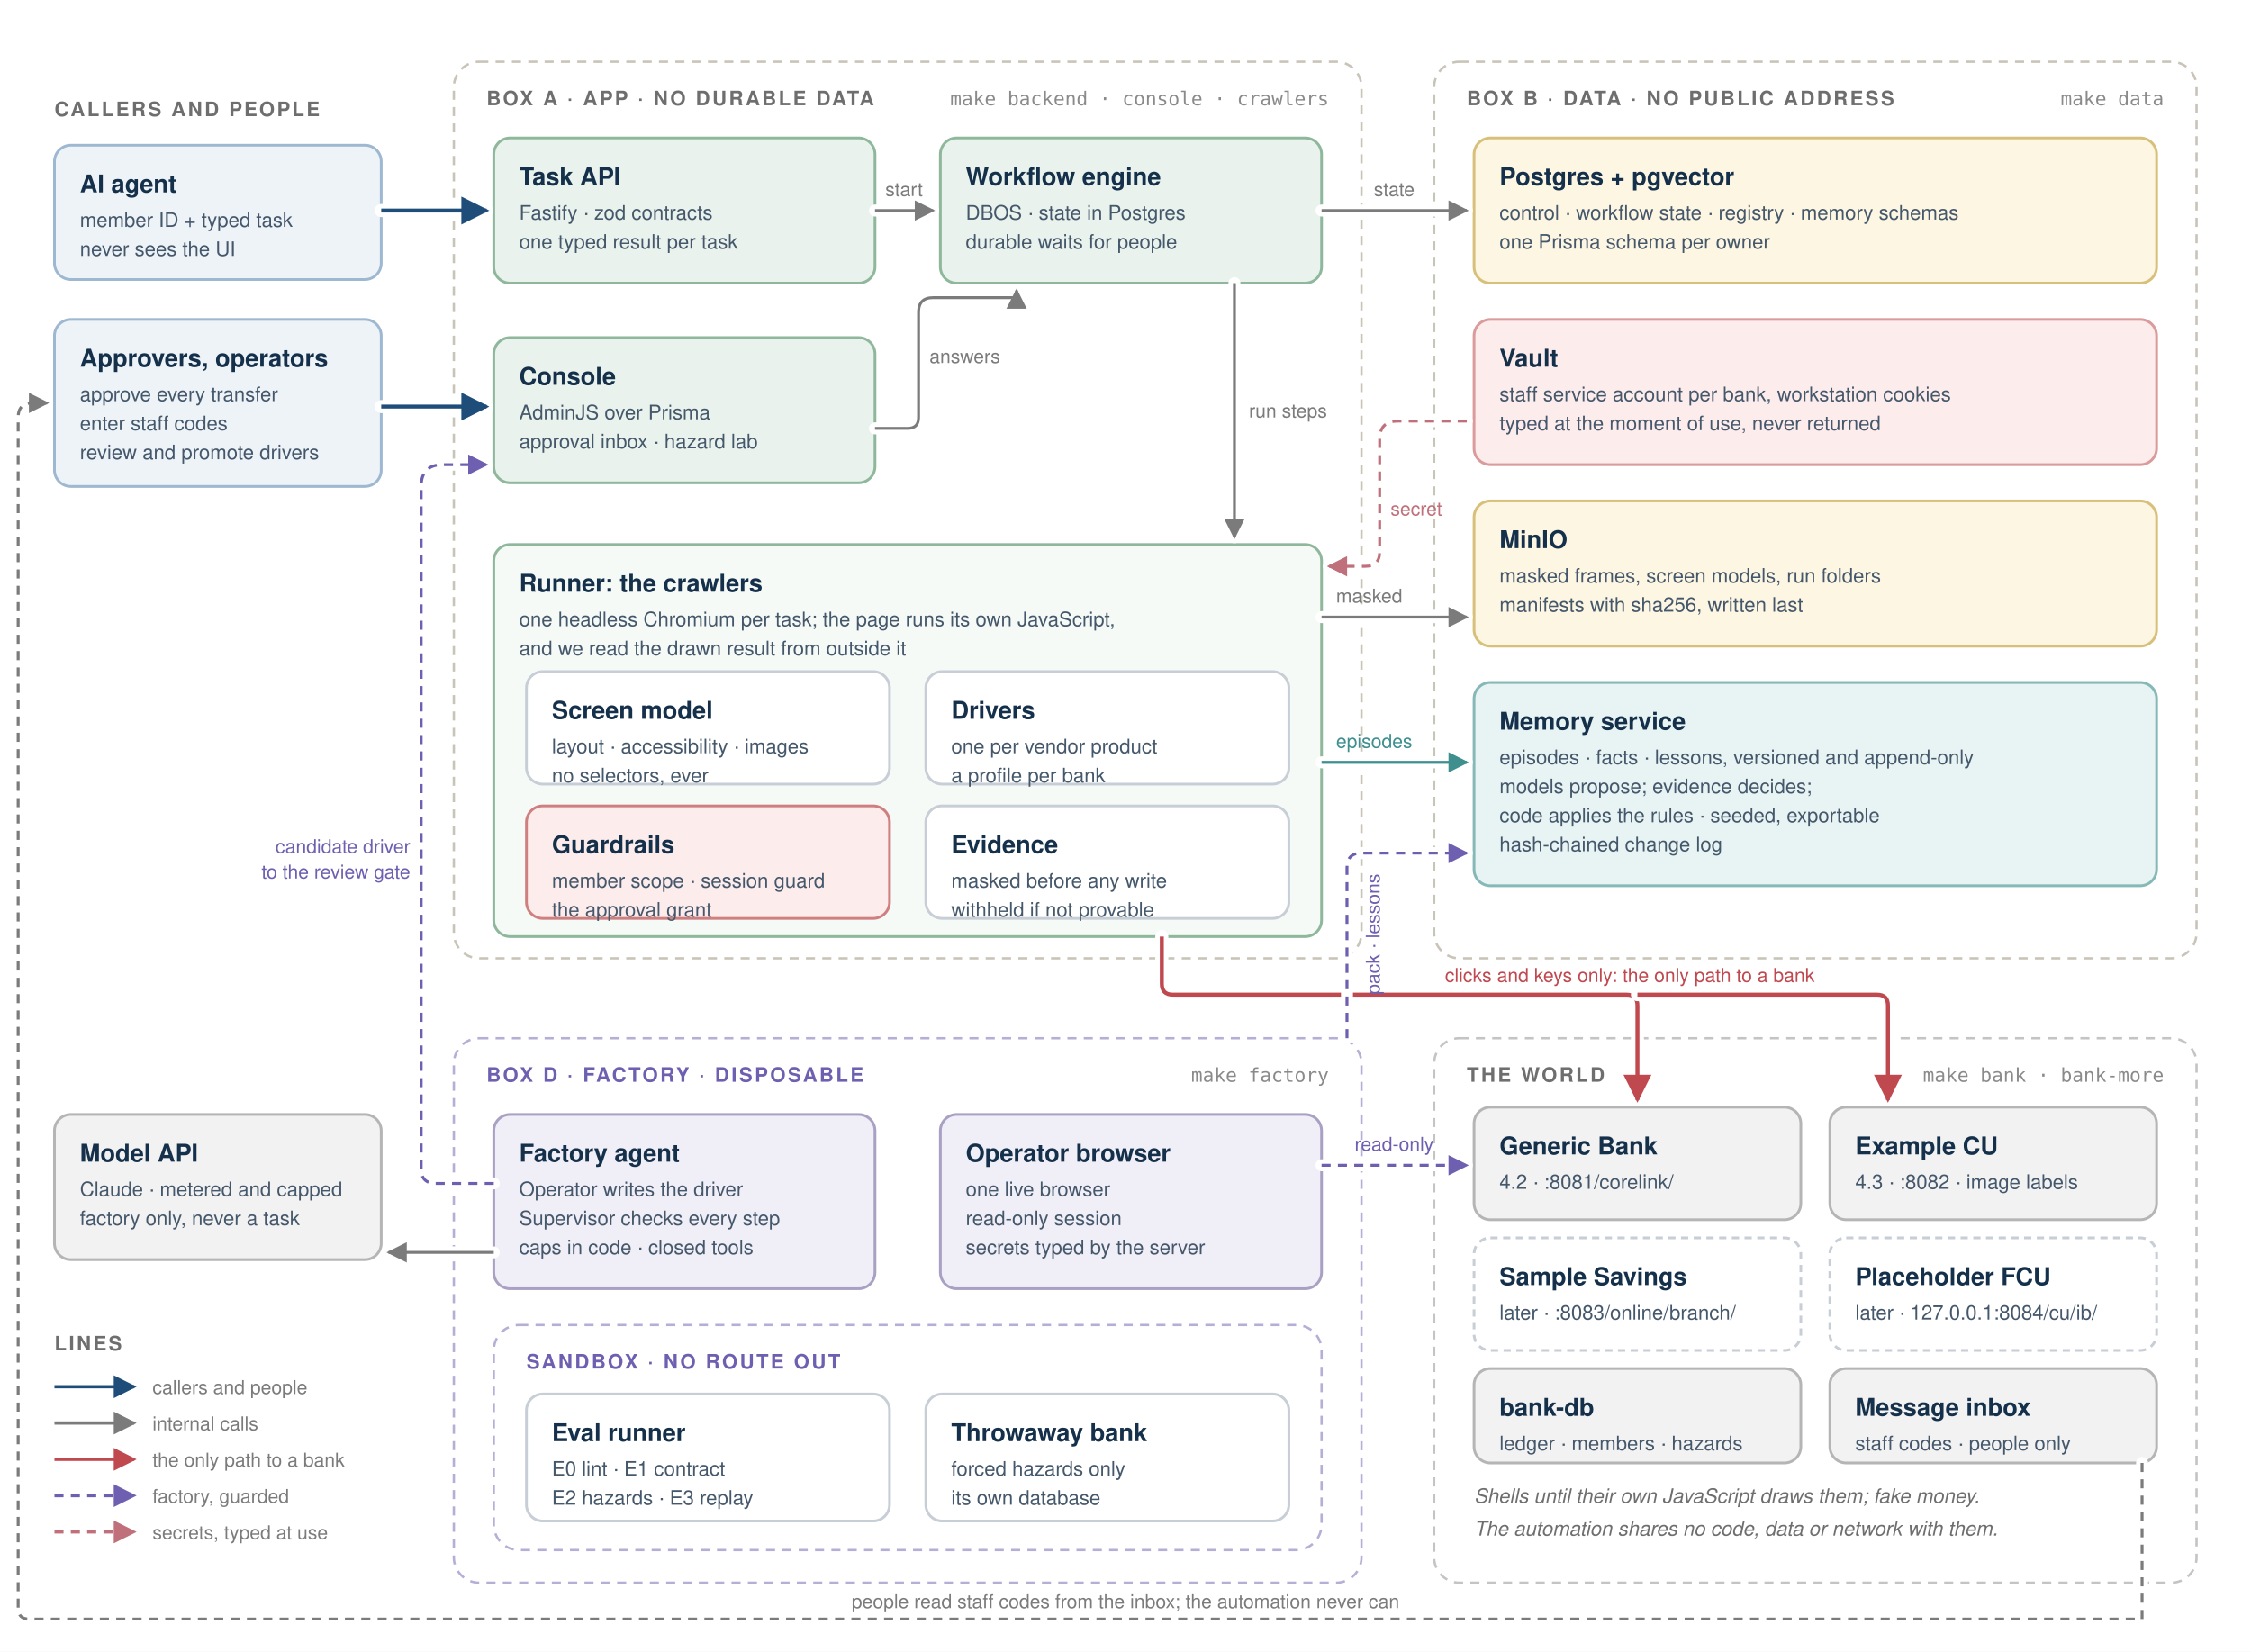
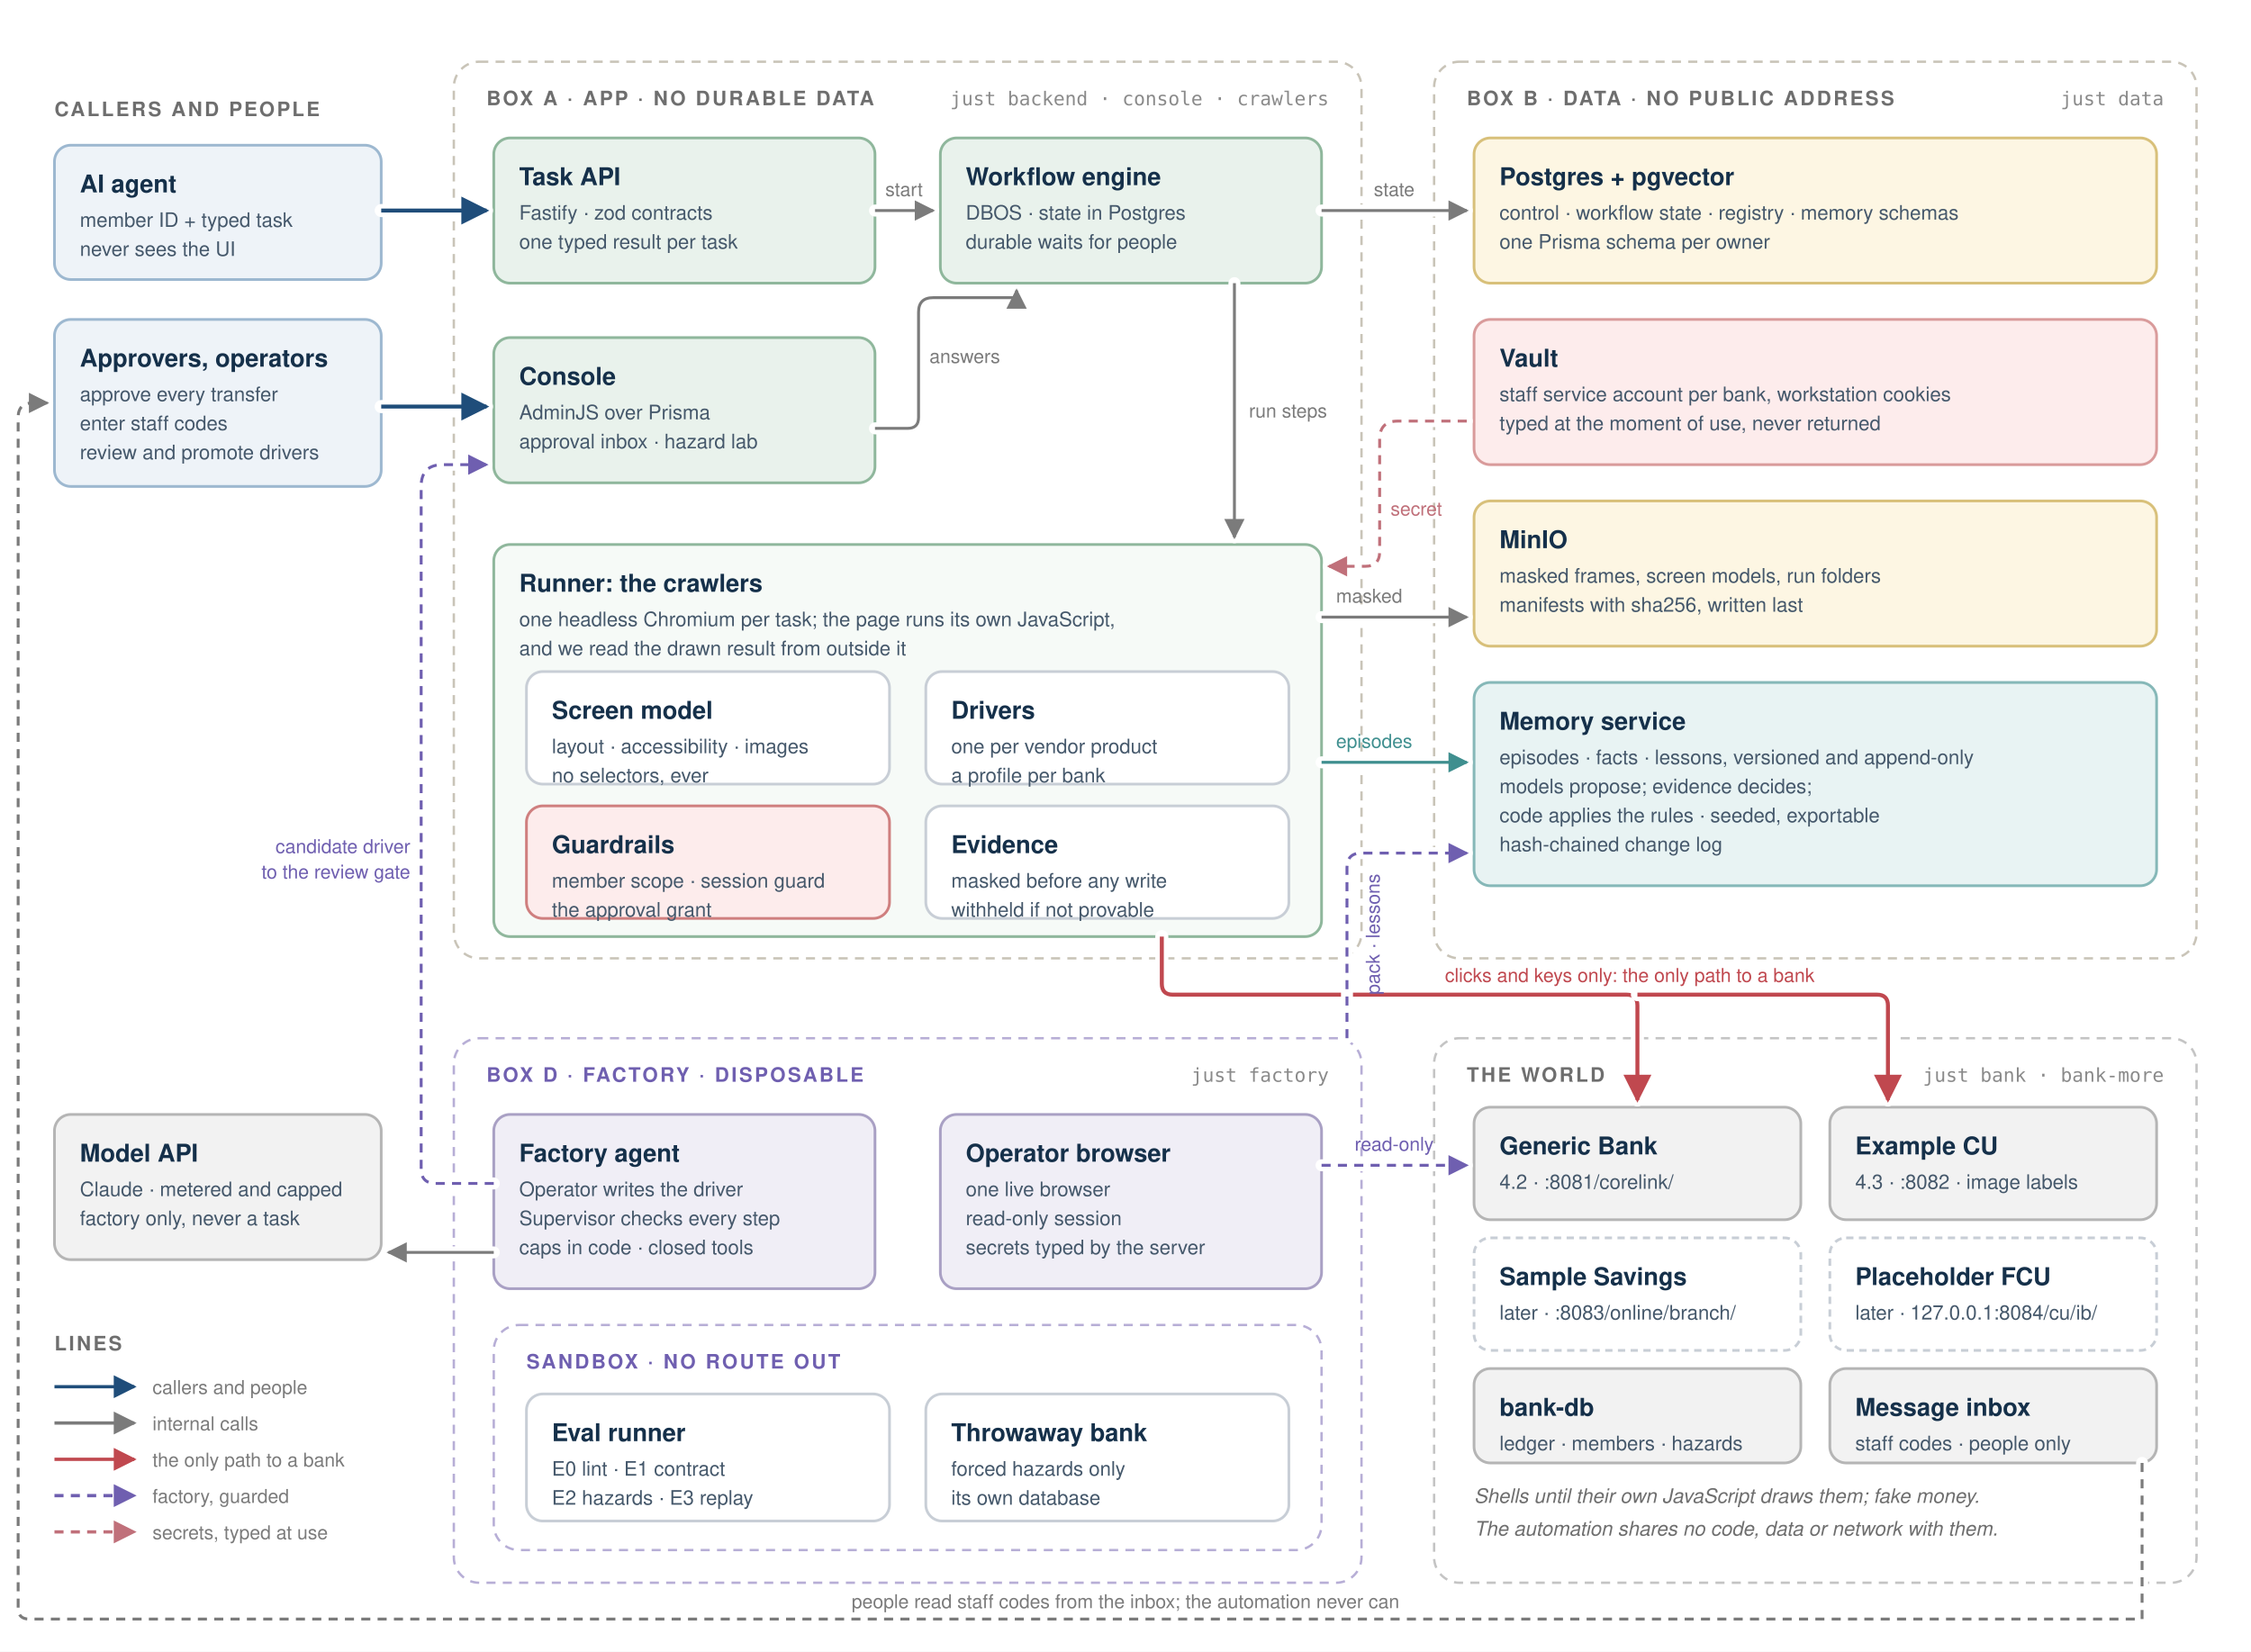
<svg xmlns="http://www.w3.org/2000/svg" viewBox="0 0 1240 910" width="1240" height="910" role="img" font-family="-apple-system,BlinkMacSystemFont,&quot;Segoe UI&quot;,Helvetica,Arial,sans-serif">
  <defs>
    <marker id="a-grey" viewBox="0 0 10 10" refX="9" refY="5" markerWidth="7" markerHeight="7" orient="auto-start-reverse">
      <path d="M0,0 L10,5 L0,10 z" fill="#7b7b7b" />
    </marker>
    <marker id="a-blue" viewBox="0 0 10 10" refX="9" refY="5" markerWidth="7" markerHeight="7" orient="auto-start-reverse">
      <path d="M0,0 L10,5 L0,10 z" fill="#1f4d7a" />
    </marker>
    <marker id="a-red" viewBox="0 0 10 10" refX="9" refY="5" markerWidth="7" markerHeight="7" orient="auto-start-reverse">
      <path d="M0,0 L10,5 L0,10 z" fill="#c0484f" />
    </marker>
    <marker id="a-violet" viewBox="0 0 10 10" refX="9" refY="5" markerWidth="7" markerHeight="7" orient="auto-start-reverse">
      <path d="M0,0 L10,5 L0,10 z" fill="#6f5fb0" />
    </marker>
    <marker id="a-rose" viewBox="0 0 10 10" refX="9" refY="5" markerWidth="7" markerHeight="7" orient="auto-start-reverse">
      <path d="M0,0 L10,5 L0,10 z" fill="#c0707a" />
    </marker>
    <marker id="a-teal" viewBox="0 0 10 10" refX="9" refY="5" markerWidth="7" markerHeight="7" orient="auto-start-reverse">
      <path d="M0,0 L10,5 L0,10 z" fill="#3f8f8f" />
    </marker>
    <style>.zone{font-size:11px;font-weight:700;letter-spacing:.11em}.ttl{font-size:13.5px;font-weight:650;fill:#15304a}.sub{font-size:11px;fill:#45586b}.fl{font-size:10.5px}.badge{font-size:11px;font-weight:700;fill:#ffffff}.lane{font-size:10.5px;font-weight:700;letter-spacing:.12em;fill:#8a8a8a}.note{font-size:11px;fill:#6e6e6e;font-style:italic}.chip{font-size:10.5px;fill:#45586b}.tag{font-size:10.5px;font-family:ui-monospace,Menlo,monospace;fill:#8a8a8a}</style>
  </defs>
  <rect width="1240" height="910" fill="#ffffff" />
  <text class="zone" x="30" y="64" text-anchor="start" fill="#6e6e6e">CALLERS AND PEOPLE</text>
  <rect x="30" y="80" width="180" height="74" rx="9" fill="#eef3f8" stroke="#9db8d0" stroke-width="1.5" />
  <text class="ttl" x="44" y="106">AI agent</text>
  <text class="sub" x="44" y="125">member ID + typed task</text>
  <text class="sub" x="44" y="141">never sees the UI</text>
  <rect x="30" y="176" width="180" height="92" rx="9" fill="#eef3f8" stroke="#9db8d0" stroke-width="1.5" />
  <text class="ttl" x="44" y="202">Approvers, operators</text>
  <text class="sub" x="44" y="221">approve every transfer</text>
  <text class="sub" x="44" y="237">enter staff codes</text>
  <text class="sub" x="44" y="253">review and promote drivers</text>
  <rect x="250" y="34" width="500" height="494" rx="14" fill="none" stroke="#c9c4b8" stroke-width="1.3" stroke-dasharray="5 4" />
  <text class="zone" x="268" y="58" fill="#6e6e6e">BOX A · APP · NO DURABLE DATA</text>
-   <text class="tag" x="732" y="58" text-anchor="end">make backend · console · crawlers</text>
+   <text class="tag" x="732" y="58" text-anchor="end">just backend · console · crawlers</text>
  <rect x="272" y="76" width="210" height="80" rx="9" fill="#e9f2ec" stroke="#8fb79c" stroke-width="1.5" />
  <text class="ttl" x="286" y="102">Task API</text>
  <text class="sub" x="286" y="121">Fastify · zod contracts</text>
  <text class="sub" x="286" y="137">one typed result per task</text>
  <rect x="272" y="186" width="210" height="80" rx="9" fill="#e9f2ec" stroke="#8fb79c" stroke-width="1.5" />
  <text class="ttl" x="286" y="212">Console</text>
  <text class="sub" x="286" y="231">AdminJS over Prisma</text>
  <text class="sub" x="286" y="247">approval inbox · hazard lab</text>
  <rect x="518" y="76" width="210" height="80" rx="9" fill="#e9f2ec" stroke="#8fb79c" stroke-width="1.5" />
  <text class="ttl" x="532" y="102">Workflow engine</text>
  <text class="sub" x="532" y="121">DBOS · state in Postgres</text>
  <text class="sub" x="532" y="137">durable waits for people</text>
  <rect x="272" y="300" width="456" height="216" rx="9" fill="#f6faf7" stroke="#8fb79c" stroke-width="1.5" />
  <text class="ttl" x="286" y="326">Runner: the crawlers</text>
  <text class="sub" x="286" y="345">one headless Chromium per task; the page runs its own JavaScript,</text>
  <text class="sub" x="286" y="361">and we read the drawn result from outside it</text>
  <rect x="290" y="370" width="200" height="62" rx="9" fill="#ffffff" stroke="#c8ced6" stroke-width="1.5" />
  <text class="ttl" x="304" y="396">Screen model</text>
  <text class="sub" x="304" y="415">layout · accessibility · images</text>
  <text class="sub" x="304" y="431">no selectors, ever</text>
  <rect x="510" y="370" width="200" height="62" rx="9" fill="#ffffff" stroke="#c8ced6" stroke-width="1.5" />
  <text class="ttl" x="524" y="396">Drivers</text>
  <text class="sub" x="524" y="415">one per vendor product</text>
  <text class="sub" x="524" y="431">a profile per bank</text>
  <rect x="290" y="444" width="200" height="62" rx="9" fill="#fdecec" stroke="#cf7f7f" stroke-width="1.5" />
  <text class="ttl" x="304" y="470">Guardrails</text>
  <text class="sub" x="304" y="489">member scope · session guard</text>
  <text class="sub" x="304" y="505">the approval grant</text>
  <rect x="510" y="444" width="200" height="62" rx="9" fill="#ffffff" stroke="#c8ced6" stroke-width="1.5" />
  <text class="ttl" x="524" y="470">Evidence</text>
  <text class="sub" x="524" y="489">masked before any write</text>
  <text class="sub" x="524" y="505">withheld if not provable</text>
  <rect x="790" y="34" width="420" height="494" rx="14" fill="none" stroke="#c9c4b8" stroke-width="1.3" stroke-dasharray="5 4" />
  <text class="zone" x="808" y="58" fill="#6e6e6e">BOX B · DATA · NO PUBLIC ADDRESS</text>
-   <text class="tag" x="1192" y="58" text-anchor="end">make data</text>
+   <text class="tag" x="1192" y="58" text-anchor="end">just data</text>
  <rect x="812" y="76" width="376" height="80" rx="9" fill="#fdf6e3" stroke="#d8c07a" stroke-width="1.5" />
  <text class="ttl" x="826" y="102">Postgres + pgvector</text>
  <text class="sub" x="826" y="121">control · workflow state · registry · memory schemas</text>
  <text class="sub" x="826" y="137">one Prisma schema per owner</text>
  <rect x="812" y="176" width="376" height="80" rx="9" fill="#fdecec" stroke="#d99b9b" stroke-width="1.5" />
  <text class="ttl" x="826" y="202">Vault</text>
  <text class="sub" x="826" y="221">staff service account per bank, workstation cookies</text>
  <text class="sub" x="826" y="237">typed at the moment of use, never returned</text>
  <rect x="812" y="276" width="376" height="80" rx="9" fill="#fdf6e3" stroke="#d8c07a" stroke-width="1.5" />
  <text class="ttl" x="826" y="302">MinIO</text>
  <text class="sub" x="826" y="321">masked frames, screen models, run folders</text>
  <text class="sub" x="826" y="337">manifests with sha256, written last</text>
  <rect x="812" y="376" width="376" height="112" rx="9" fill="#e8f3f3" stroke="#86b8b8" stroke-width="1.5" />
  <text class="ttl" x="826" y="402">Memory service</text>
  <text class="sub" x="826" y="421">episodes · facts · lessons, versioned and append-only</text>
  <text class="sub" x="826" y="437">models propose; evidence decides;</text>
  <text class="sub" x="826" y="453">code applies the rules · seeded, exportable</text>
  <text class="sub" x="826" y="469">hash-chained change log</text>
  <rect x="250" y="572" width="500" height="300" rx="14" fill="none" stroke="#b7aed6" stroke-width="1.3" stroke-dasharray="5 4" />
  <text class="zone" x="268" y="596" fill="#6f5fb0">BOX D · FACTORY · DISPOSABLE</text>
-   <text class="tag" x="732" y="596" text-anchor="end">make factory</text>
+   <text class="tag" x="732" y="596" text-anchor="end">just factory</text>
  <rect x="272" y="614" width="210" height="96" rx="9" fill="#f0eef6" stroke="#a9a0c4" stroke-width="1.5" />
  <text class="ttl" x="286" y="640">Factory agent</text>
  <text class="sub" x="286" y="659">Operator writes the driver</text>
  <text class="sub" x="286" y="675">Supervisor checks every step</text>
  <text class="sub" x="286" y="691">caps in code · closed tools</text>
  <rect x="518" y="614" width="210" height="96" rx="9" fill="#f0eef6" stroke="#a9a0c4" stroke-width="1.5" />
  <text class="ttl" x="532" y="640">Operator browser</text>
  <text class="sub" x="532" y="659">one live browser</text>
  <text class="sub" x="532" y="675">read-only session</text>
  <text class="sub" x="532" y="691">secrets typed by the server</text>
  <rect x="272" y="730" width="456" height="124" rx="14" fill="none" stroke="#b7aed6" stroke-width="1.3" stroke-dasharray="5 4" />
  <text class="zone" x="290" y="754" fill="#6f5fb0">SANDBOX · NO ROUTE OUT</text>
  <rect x="290" y="768" width="200" height="70" rx="9" fill="#ffffff" stroke="#c8ced6" stroke-width="1.5" />
  <text class="ttl" x="304" y="794">Eval runner</text>
  <text class="sub" x="304" y="813">E0 lint · E1 contract</text>
  <text class="sub" x="304" y="829">E2 hazards · E3 replay</text>
  <rect x="510" y="768" width="200" height="70" rx="9" fill="#ffffff" stroke="#c8ced6" stroke-width="1.5" />
  <text class="ttl" x="524" y="794">Throwaway bank</text>
  <text class="sub" x="524" y="813">forced hazards only</text>
  <text class="sub" x="524" y="829">its own database</text>
  <rect x="790" y="572" width="420" height="300" rx="14" fill="none" stroke="#c4c4c4" stroke-width="1.3" stroke-dasharray="5 4" />
  <text class="zone" x="808" y="596" fill="#6e6e6e">THE WORLD</text>
-   <text class="tag" x="1192" y="596" text-anchor="end">make bank · bank-more</text>
+   <text class="tag" x="1192" y="596" text-anchor="end">just bank · bank-more</text>
  <rect x="812" y="610" width="180" height="62" rx="9" fill="#f2f2f2" stroke="#b5b5b5" stroke-width="1.5" />
  <text class="ttl" x="826" y="636">Generic Bank</text>
  <text class="sub" x="826" y="655">4.2 · :8081/corelink/</text>
  <rect x="1008" y="610" width="180" height="62" rx="9" fill="#f2f2f2" stroke="#b5b5b5" stroke-width="1.5" />
  <text class="ttl" x="1022" y="636">Example CU</text>
  <text class="sub" x="1022" y="655">4.3 · :8082 · image labels</text>
  <rect x="812" y="682" width="180" height="62" rx="9" fill="#ffffff" stroke="#c8ced6" stroke-width="1.5" stroke-dasharray="4 3" />
  <text class="ttl" x="826" y="708">Sample Savings</text>
  <text class="sub" x="826" y="727">later · :8083/online/branch/</text>
  <rect x="1008" y="682" width="180" height="62" rx="9" fill="#ffffff" stroke="#c8ced6" stroke-width="1.5" stroke-dasharray="4 3" />
  <text class="ttl" x="1022" y="708">Placeholder FCU</text>
  <text class="sub" x="1022" y="727">later · 127.0.0.1:8084/cu/ib/</text>
  <rect x="812" y="754" width="180" height="52" rx="9" fill="#f2f2f2" stroke="#b5b5b5" stroke-width="1.5" />
  <text class="ttl" x="826" y="780">bank-db</text>
  <text class="sub" x="826" y="799">ledger · members · hazards</text>
  <rect x="1008" y="754" width="180" height="52" rx="9" fill="#f2f2f2" stroke="#b5b5b5" stroke-width="1.5" />
  <text class="ttl" x="1022" y="780">Message inbox</text>
  <text class="sub" x="1022" y="799">staff codes · people only</text>
  <text class="note" x="812" y="828" text-anchor="start">Shells until their own JavaScript draws them; fake money.</text>
  <text class="note" x="812" y="846" text-anchor="start">The automation shares no code, data or network with them.</text>
  <rect x="30" y="614" width="180" height="80" rx="9" fill="#f2f2f2" stroke="#b5b5b5" stroke-width="1.5" />
  <text class="ttl" x="44" y="640">Model API</text>
  <text class="sub" x="44" y="659">Claude · metered and capped</text>
  <text class="sub" x="44" y="675">factory only, never a task</text>
  <text class="zone" x="30" y="744" text-anchor="start" fill="#6e6e6e">LINES</text>
  <path d="M30,764 H74" fill="none" stroke="#ffffff" stroke-width="6.8" stroke-linejoin="round" stroke-linecap="round" />
  <path d="M30,764 H74" fill="none" stroke="#1f4d7a" stroke-width="1.8" stroke-linejoin="round" marker-end="url(#a-blue)" />
  <text class="fl" x="84" y="768" text-anchor="start" fill="#7b7b7b">callers and people</text>
  <path d="M30,784 H74" fill="none" stroke="#ffffff" stroke-width="6.8" stroke-linejoin="round" stroke-linecap="round" />
  <path d="M30,784 H74" fill="none" stroke="#7b7b7b" stroke-width="1.8" stroke-linejoin="round" marker-end="url(#a-grey)" />
  <text class="fl" x="84" y="788" text-anchor="start" fill="#7b7b7b">internal calls</text>
  <path d="M30,804 H74" fill="none" stroke="#ffffff" stroke-width="6.8" stroke-linejoin="round" stroke-linecap="round" />
  <path d="M30,804 H74" fill="none" stroke="#c0484f" stroke-width="1.8" stroke-linejoin="round" marker-end="url(#a-red)" />
  <text class="fl" x="84" y="808" text-anchor="start" fill="#7b7b7b">the only path to a bank</text>
  <path d="M30,824 H74" fill="none" stroke="#ffffff" stroke-width="6.8" stroke-linejoin="round" stroke-linecap="round" />
  <path d="M30,824 H74" fill="none" stroke="#6f5fb0" stroke-width="1.8" stroke-dasharray="5 4" stroke-linejoin="round" marker-end="url(#a-violet)" />
  <text class="fl" x="84" y="828" text-anchor="start" fill="#7b7b7b">factory, guarded</text>
  <path d="M30,844 H74" fill="none" stroke="#ffffff" stroke-width="6.8" stroke-linejoin="round" stroke-linecap="round" />
  <path d="M30,844 H74" fill="none" stroke="#c0707a" stroke-width="1.8" stroke-dasharray="5 4" stroke-linejoin="round" marker-end="url(#a-rose)" />
  <text class="fl" x="84" y="848" text-anchor="start" fill="#7b7b7b">secrets, typed at use</text>
  <path d="M210,116 H268" fill="none" stroke="#ffffff" stroke-width="7.2" stroke-linejoin="round" stroke-linecap="round" />
  <path d="M210,116 H268" fill="none" stroke="#1f4d7a" stroke-width="2.2" stroke-linejoin="round" marker-end="url(#a-blue)" />
  <path d="M210,224 H268" fill="none" stroke="#ffffff" stroke-width="7.2" stroke-linejoin="round" stroke-linecap="round" />
  <path d="M210,224 H268" fill="none" stroke="#1f4d7a" stroke-width="2.2" stroke-linejoin="round" marker-end="url(#a-blue)" />
  <path d="M482,116 H514" fill="none" stroke="#ffffff" stroke-width="6.6" stroke-linejoin="round" stroke-linecap="round" />
  <path d="M482,116 H514" fill="none" stroke="#7b7b7b" stroke-width="1.6" stroke-linejoin="round" marker-end="url(#a-grey)" />
  <text class="fl" x="498" y="108" text-anchor="middle" fill="#7b7b7b">start</text>
  <path d="M482,236 H500 Q506,236 506,230 V172 Q506,164 514,164 H560 V160" fill="none" stroke="#ffffff" stroke-width="6.6" stroke-linejoin="round" stroke-linecap="round" />
  <path d="M482,236 H500 Q506,236 506,230 V172 Q506,164 514,164 H560 V160" fill="none" stroke="#7b7b7b" stroke-width="1.6" stroke-linejoin="round" marker-end="url(#a-grey)" />
  <text class="fl" x="512" y="200" text-anchor="start" fill="#7b7b7b">answers</text>
  <path d="M680,156 V296" fill="none" stroke="#ffffff" stroke-width="6.6" stroke-linejoin="round" stroke-linecap="round" />
  <path d="M680,156 V296" fill="none" stroke="#7b7b7b" stroke-width="1.6" stroke-linejoin="round" marker-end="url(#a-grey)" />
  <text class="fl" x="688" y="230" text-anchor="start" fill="#7b7b7b">run steps</text>
  <path d="M728,116 H808" fill="none" stroke="#ffffff" stroke-width="6.6" stroke-linejoin="round" stroke-linecap="round" />
  <path d="M728,116 H808" fill="none" stroke="#7b7b7b" stroke-width="1.6" stroke-linejoin="round" marker-end="url(#a-grey)" />
  <text class="fl" x="768" y="108" text-anchor="middle" fill="#7b7b7b">state</text>
  <path d="M808,232 H770 Q760,232 760,242 V304 Q760,312 752,312 H732" fill="none" stroke="#ffffff" stroke-width="6.6" stroke-linejoin="round" stroke-linecap="round" />
  <path d="M808,232 H770 Q760,232 760,242 V304 Q760,312 752,312 H732" fill="none" stroke="#c0707a" stroke-width="1.6" stroke-dasharray="5 4" stroke-linejoin="round" marker-end="url(#a-rose)" />
  <text class="fl" x="766" y="284" text-anchor="start" fill="#c0707a">secret</text>
  <path d="M728,340 H808" fill="none" stroke="#ffffff" stroke-width="6.6" stroke-linejoin="round" stroke-linecap="round" />
  <path d="M728,340 H808" fill="none" stroke="#7b7b7b" stroke-width="1.6" stroke-linejoin="round" marker-end="url(#a-grey)" />
  <text class="fl" x="736" y="332" text-anchor="start" fill="#7b7b7b">masked</text>
  <path d="M728,420 H808" fill="none" stroke="#ffffff" stroke-width="6.6" stroke-linejoin="round" stroke-linecap="round" />
  <path d="M728,420 H808" fill="none" stroke="#3f8f8f" stroke-width="1.6" stroke-linejoin="round" marker-end="url(#a-teal)" />
  <text class="fl" x="736" y="412" text-anchor="start" fill="#3f8f8f">episodes</text>
  <path d="M640,516 V542 Q640,548 646,548 H896 Q902,548 902,554 V606" fill="none" stroke="#ffffff" stroke-width="7.2" stroke-linejoin="round" stroke-linecap="round" />
  <path d="M640,516 V542 Q640,548 646,548 H896 Q902,548 902,554 V606" fill="none" stroke="#c0484f" stroke-width="2.2" stroke-linejoin="round" marker-end="url(#a-red)" />
  <path d="M902,548 H1034 Q1040,548 1040,554 V606" fill="none" stroke="#ffffff" stroke-width="7.2" stroke-linejoin="round" stroke-linecap="round" />
  <path d="M902,548 H1034 Q1040,548 1040,554 V606" fill="none" stroke="#c0484f" stroke-width="2.2" stroke-linejoin="round" marker-end="url(#a-red)" />
  <text class="fl" x="796" y="541" text-anchor="start" fill="#c0484f">clicks and keys only: the only path to a bank</text>
  <path d="M728,642 H808" fill="none" stroke="#ffffff" stroke-width="6.6" stroke-linejoin="round" stroke-linecap="round" />
  <path d="M728,642 H808" fill="none" stroke="#6f5fb0" stroke-width="1.6" stroke-dasharray="5 4" stroke-linejoin="round" marker-end="url(#a-violet)" />
  <text class="fl" x="768" y="634" text-anchor="middle" fill="#6f5fb0">read-only</text>
  <path d="M742,572 V478 Q742,470 750,470 H808" fill="none" stroke="#ffffff" stroke-width="6.6" stroke-linejoin="round" stroke-linecap="round" />
  <path d="M742,572 V478 Q742,470 750,470 H808" fill="none" stroke="#6f5fb0" stroke-width="1.6" stroke-dasharray="5 4" stroke-linejoin="round" marker-end="url(#a-violet)" />
  <text class="fl" fill="#6f5fb0" transform="translate(760,548) rotate(-90)">pack · lessons</text>
  <path d="M272,690 H214" fill="none" stroke="#ffffff" stroke-width="6.6" stroke-linejoin="round" stroke-linecap="round" />
  <path d="M272,690 H214" fill="none" stroke="#7b7b7b" stroke-width="1.6" stroke-linejoin="round" marker-end="url(#a-grey)" />
  <path d="M272,652 H240 Q232,652 232,644 V268 Q232,256 244,256 H268" fill="none" stroke="#ffffff" stroke-width="6.6" stroke-linejoin="round" stroke-linecap="round" />
  <path d="M272,652 H240 Q232,652 232,644 V268 Q232,256 244,256 H268" fill="none" stroke="#6f5fb0" stroke-width="1.6" stroke-dasharray="5 4" stroke-linejoin="round" marker-end="url(#a-violet)" />
  <text class="fl" x="226" y="470" text-anchor="end" fill="#6f5fb0">candidate driver</text>
  <text class="fl" x="226" y="484" text-anchor="end" fill="#6f5fb0">to the review gate</text>
  <path d="M1180,806 V892 H16 Q10,892 10,886 V230 Q10,222 18,222 H26" fill="none" stroke="#ffffff" stroke-width="6.6" stroke-linejoin="round" stroke-linecap="round" />
  <path d="M1180,806 V892 H16 Q10,892 10,886 V230 Q10,222 18,222 H26" fill="none" stroke="#7b7b7b" stroke-width="1.6" stroke-dasharray="5 4" stroke-linejoin="round" marker-end="url(#a-grey)" />
  <text class="fl" x="620" y="886" text-anchor="middle" fill="#7b7b7b">people read staff codes from the inbox; the automation never can</text>
</svg>
